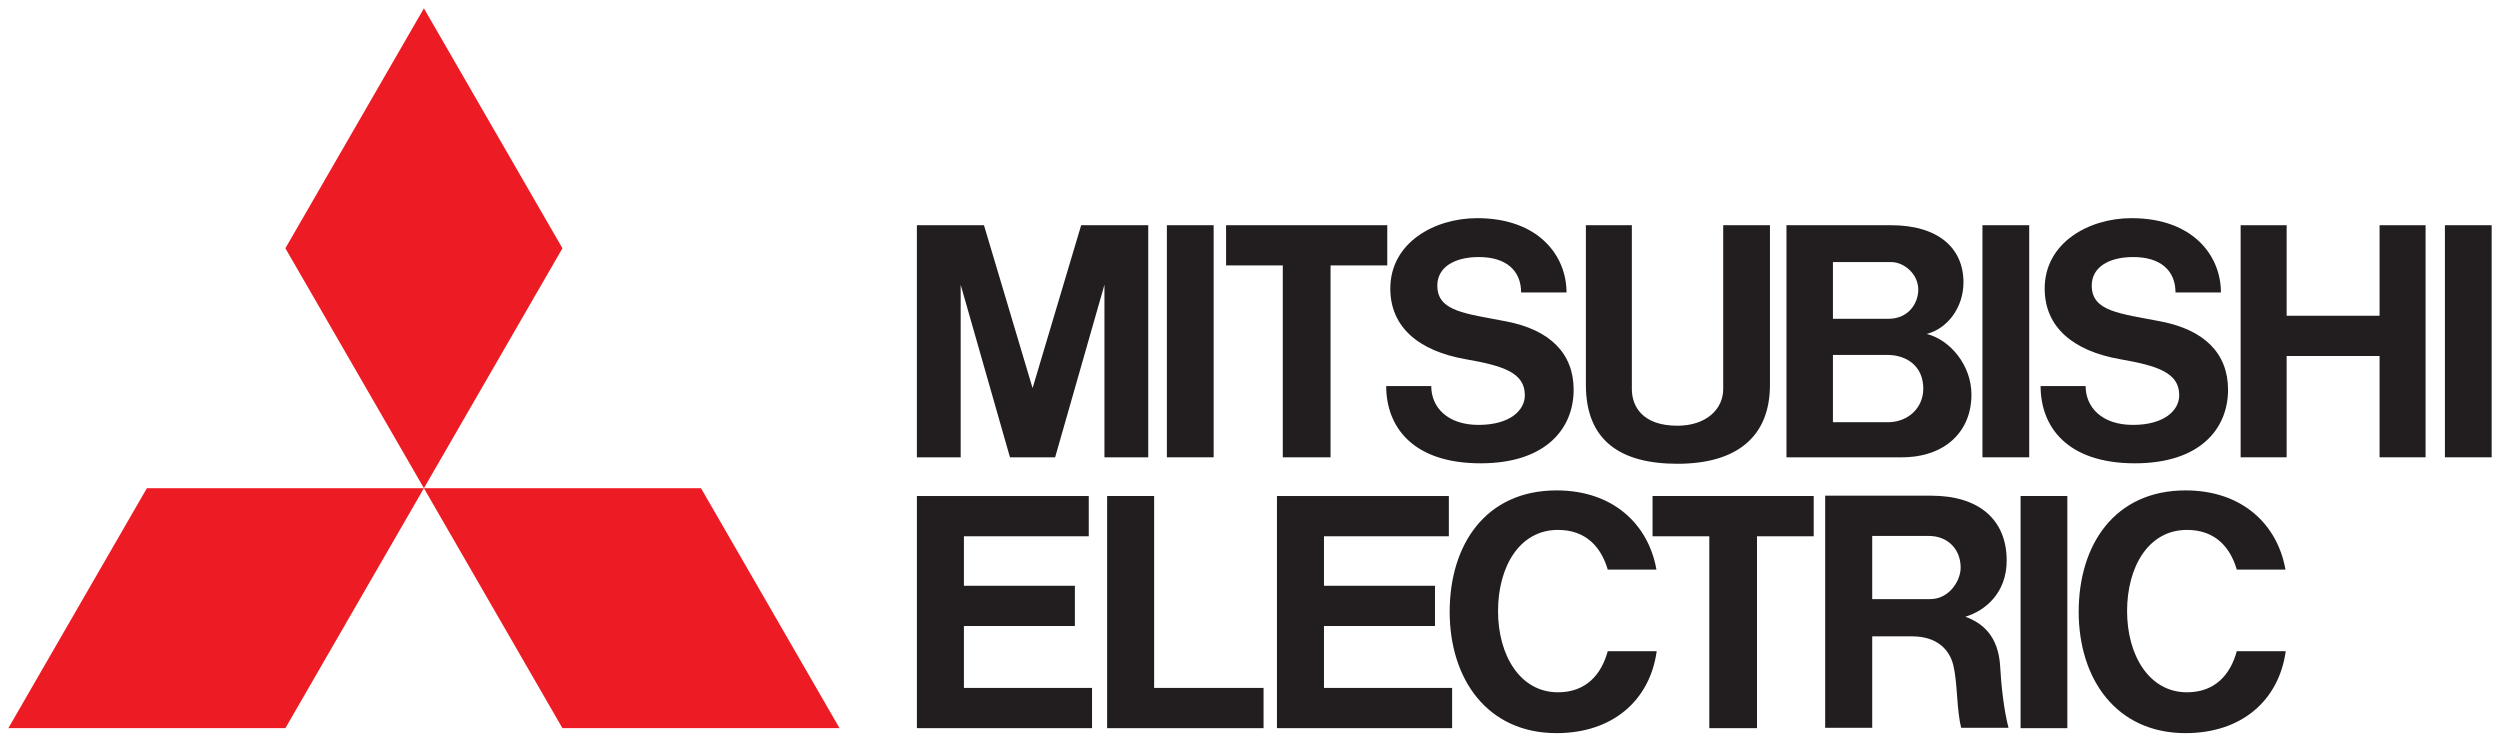
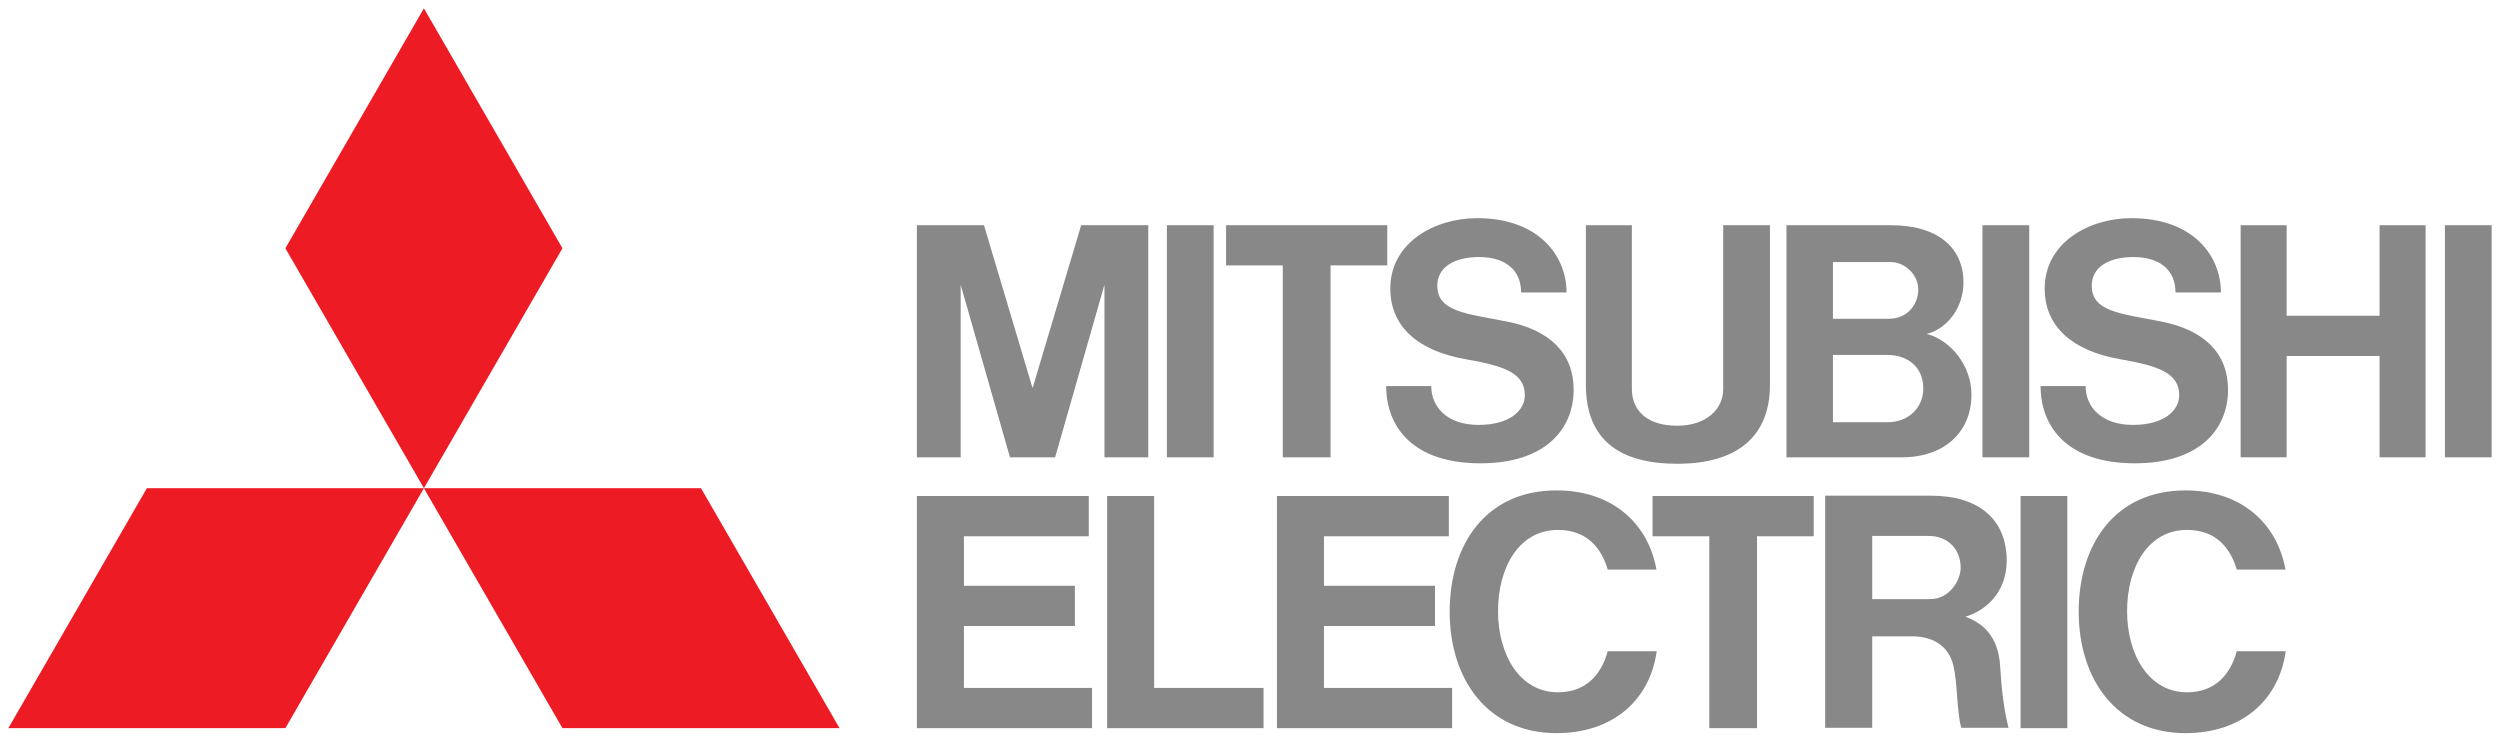
<svg xmlns="http://www.w3.org/2000/svg" version="1.1" id="svg4014" viewBox="0 0 300 88.976" height="88.976" width="300">
  <defs id="defs4016" />
  <g transform="translate(-530.4173,-633.0266)" id="layer1">
    <g transform="matrix(2.104924,0,0,-2.104924,564.6625,720.4059)" id="g3706">
      <path id="path3708" style="fill:#ed1b23;fill-opacity:1;fill-rule:nonzero;stroke:none" d="m 0,0 -15.794,0 7.898,13.679 15.794,0 L 0,0 Z" />
    </g>
    <g transform="matrix(2.104924,0,0,-2.104924,597.9096,720.4059)" id="g3710">
      <path id="path3712" style="fill:#ed1b23;fill-opacity:1;fill-rule:nonzero;stroke:none" d="M 0,0 15.797,0 7.9,13.679 -7.897,13.679 0,0 Z" />
    </g>
    <g transform="matrix(2.104924,0,0,-2.104924,597.9096,662.8198)" id="g3714">
      <path id="path3716" style="fill:#ed1b23;fill-opacity:1;fill-rule:nonzero;stroke:none" d="M 0,0 -7.897,13.679 -15.795,0 -7.897,-13.678 0,0 Z" />
    </g>
-     <g style="fill:#221e1f;fill-opacity:1" transform="matrix(2.104924,0,0,-2.104924,646.0873,708.1481)" id="g3718">
-       <path id="path3720" style="fill:#221e1f;fill-opacity:1;fill-rule:nonzero;stroke:none" d="m 0,0 6.326,0 0,2.294 -6.326,0 0,2.822 7.117,0 0,2.295 -7.117,0 -2.681,0 0,-2.295 0,-8.645 0,-2.294 2.681,0 7.304,0 0,2.294 L 0,-3.529 0,0 Z" />
+     <g style="fill:#888888;fill-opacity:1" transform="matrix(2.104924,0,0,-2.104924,646.0873,708.1481)" id="g3718">
+       <path id="path3720" style="fill:#888888;fill-opacity:1;fill-rule:nonzero;stroke:none" d="m 0,0 6.326,0 0,2.294 -6.326,0 0,2.822 7.117,0 0,2.295 -7.117,0 -2.681,0 0,-2.295 0,-8.645 0,-2.294 2.681,0 7.304,0 0,2.294 L 0,-3.529 0,0 Z" />
    </g>
-     <g style="fill:#221e1f;fill-opacity:1" transform="matrix(2.104924,0,0,-2.104924,645.6985,667.2002)" id="g3722">
-       <path id="path3724" style="fill:#221e1f;fill-opacity:1;fill-rule:nonzero;stroke:none" d="m 0,0 2.81,-9.836 0.112,0 2.353,0 0.11,0 2.811,9.836 0,-9.836 2.497,0 0,13.232 -1.362,0 -1.177,0 -1.285,0 -2.77,-9.288 -2.771,9.288 -1.285,0 -1.178,0 -1.362,0 0,-13.232 2.497,0 L 0,0 Z" />
+     <g style="fill:#888888;fill-opacity:1" transform="matrix(2.104924,0,0,-2.104924,645.6985,667.2002)" id="g3722">
+       <path id="path3724" style="fill:#888888;fill-opacity:1;fill-rule:nonzero;stroke:none" d="m 0,0 2.81,-9.836 0.112,0 2.353,0 0.11,0 2.811,9.836 0,-9.836 2.497,0 0,13.232 -1.362,0 -1.177,0 -1.285,0 -2.77,-9.288 -2.771,9.288 -1.285,0 -1.178,0 -1.362,0 0,-13.232 2.497,0 L 0,0 Z" />
    </g>
-     <path id="path3726" style="fill:#221e1f;fill-opacity:1;fill-rule:nonzero;stroke:none" d="m 773.923,660.052 -5.612,0 0,27.852 5.612,0 0,-27.852 z" />
-     <path id="path3728" style="fill:#221e1f;fill-opacity:1;fill-rule:nonzero;stroke:none" d="m 778.497,692.548 -5.61,0 0,27.859 5.61,0 0,-27.859 z" />
-     <path id="path3730" style="fill:#221e1f;fill-opacity:1;fill-rule:nonzero;stroke:none" d="m 829.417,660.052 -5.61,0 0,27.852 5.61,0 0,-27.852 z" />
-     <path id="path3732" style="fill:#221e1f;fill-opacity:1;fill-rule:nonzero;stroke:none" d="m 676.055,660.052 -5.612,0 0,27.852 5.612,0 0,-27.852 z" />
-     <g style="fill:#221e1f;fill-opacity:1" transform="matrix(2.104924,0,0,-2.104924,815.9665,670.9171)" id="g3734">
-       <path id="path3736" style="fill:#221e1f;fill-opacity:1;fill-rule:nonzero;stroke:none" d="m 0,0 -5.298,0 0,5.161 -2.623,0 0,-13.231 2.623,0 0,5.776 5.298,0 0,-5.776 2.623,0 0,13.231 L 0,5.161 0,0 Z" />
+     <path id="path3726" style="fill:#888888;fill-opacity:1;fill-rule:nonzero;stroke:none" d="m 773.923,660.052 -5.612,0 0,27.852 5.612,0 0,-27.852 z" />
+     <path id="path3728" style="fill:#888888;fill-opacity:1;fill-rule:nonzero;stroke:none" d="m 778.497,692.548 -5.61,0 0,27.859 5.61,0 0,-27.859 z" />
+     <path id="path3730" style="fill:#888888;fill-opacity:1;fill-rule:nonzero;stroke:none" d="m 829.417,660.052 -5.61,0 0,27.852 5.61,0 0,-27.852 z" />
+     <path id="path3732" style="fill:#888888;fill-opacity:1;fill-rule:nonzero;stroke:none" d="m 676.055,660.052 -5.612,0 0,27.852 5.612,0 0,-27.852 z" />
+     <g style="fill:#888888;fill-opacity:1" transform="matrix(2.104924,0,0,-2.104924,815.9665,670.9171)" id="g3734">
+       <path id="path3736" style="fill:#888888;fill-opacity:1;fill-rule:nonzero;stroke:none" d="m 0,0 -5.298,0 0,5.161 -2.623,0 0,-13.231 2.623,0 0,5.776 5.298,0 0,-5.776 2.623,0 0,13.231 L 0,5.161 0,0 Z" />
    </g>
-     <g style="fill:#221e1f;fill-opacity:1" transform="matrix(2.104924,0,0,-2.104924,684.3523,687.9047)" id="g3738">
-       <path id="path3740" style="fill:#221e1f;fill-opacity:1;fill-rule:nonzero;stroke:none" d="m 0,0 2.723,0 0,10.94 3.233,0 0,2.292 -3.233,0 -2.723,0 -3.233,0 0,-2.292 L 0,10.94 0,0 Z" />
+     <g style="fill:#888888;fill-opacity:1" transform="matrix(2.104924,0,0,-2.104924,684.3523,687.9047)" id="g3738">
+       <path id="path3740" style="fill:#888888;fill-opacity:1;fill-rule:nonzero;stroke:none" d="m 0,0 2.723,0 0,10.94 3.233,0 0,2.292 -3.233,0 -2.723,0 -3.233,0 0,-2.292 L 0,10.94 0,0 Z" />
    </g>
-     <g style="fill:#221e1f;fill-opacity:1" transform="matrix(2.104924,0,0,-2.104924,735.5329,720.4059)" id="g3742">
-       <path id="path3744" style="fill:#221e1f;fill-opacity:1;fill-rule:nonzero;stroke:none" d="m 0,0 2.719,0 0,10.939 3.234,0 0,2.296 -3.234,0 -2.719,0 -3.235,0 0,-2.296 3.235,0 L 0,0 Z" />
+     <g style="fill:#888888;fill-opacity:1" transform="matrix(2.104924,0,0,-2.104924,735.5329,720.4059)" id="g3742">
+       <path id="path3744" style="fill:#888888;fill-opacity:1;fill-rule:nonzero;stroke:none" d="m 0,0 2.719,0 0,10.939 3.234,0 0,2.296 -3.234,0 -2.719,0 -3.235,0 0,-2.296 3.235,0 L 0,0 Z" />
    </g>
-     <g style="fill:#221e1f;fill-opacity:1" transform="matrix(2.104924,0,0,-2.104924,731.6998,688.6799)" id="g3746">
-       <path id="path3748" style="fill:#221e1f;fill-opacity:1;fill-rule:nonzero;stroke:none" d="m 0,0 c 3.395,0 5.279,1.545 5.279,4.499 l 0,9.101 -2.665,0 0,-9.342 C 2.614,3.121 1.656,2.17 0,2.17 c -2.004,0 -2.594,1.122 -2.594,2.088 l 0,9.342 -2.621,0 0,-9.101 C -5.215,1.319 -3.241,0 0,0" />
+     <g style="fill:#888888;fill-opacity:1" transform="matrix(2.104924,0,0,-2.104924,731.6998,688.6799)" id="g3746">
+       <path id="path3748" style="fill:#888888;fill-opacity:1;fill-rule:nonzero;stroke:none" d="m 0,0 c 3.395,0 5.279,1.545 5.279,4.499 l 0,9.101 -2.665,0 0,-9.342 C 2.614,3.121 1.656,2.17 0,2.17 c -2.004,0 -2.594,1.122 -2.594,2.088 l 0,9.342 -2.621,0 0,-9.101 C -5.215,1.319 -3.241,0 0,0" />
    </g>
-     <g style="fill:#221e1f;fill-opacity:1" transform="matrix(2.104924,0,0,-2.104924,689.294,708.1481)" id="g3750">
-       <path id="path3752" style="fill:#221e1f;fill-opacity:1;fill-rule:nonzero;stroke:none" d="m 0,0 6.329,0 0,2.294 -6.329,0 0,2.822 7.119,0 0,2.295 -7.119,0 -2.68,0 0,-2.295 0,-8.645 0,-2.294 2.68,0 7.305,0 0,2.294 L 0,-3.529 0,0 Z" />
+     <g style="fill:#888888;fill-opacity:1" transform="matrix(2.104924,0,0,-2.104924,689.294,708.1481)" id="g3750">
+       <path id="path3752" style="fill:#888888;fill-opacity:1;fill-rule:nonzero;stroke:none" d="m 0,0 6.329,0 0,2.294 -6.329,0 0,2.822 7.119,0 0,2.295 -7.119,0 -2.68,0 0,-2.295 0,-8.645 0,-2.294 2.68,0 7.305,0 0,2.294 L 0,-3.529 0,0 Z" />
    </g>
-     <g style="fill:#221e1f;fill-opacity:1" transform="matrix(2.104924,0,0,-2.104924,757.3639,664.476)" id="g3754">
-       <path id="path3756" style="fill:#221e1f;fill-opacity:1;fill-rule:nonzero;stroke:none" d="m 0,0 c 0.728,0 1.542,-0.677 1.542,-1.567 0,-0.793 -0.569,-1.666 -1.691,-1.666 l -3.174,0 0,3.233 L 0,0 Z m -0.197,-9.13 -3.126,0 0,3.837 3.095,0 c 1.114,0 2.056,-0.64 2.056,-1.923 0,-1.086 -0.855,-1.914 -2.025,-1.914 m -3.023,-2 3.82,0 c 2.489,0 3.974,1.489 3.974,3.572 0,1.684 -1.222,3.129 -2.552,3.461 1.163,0.296 2.097,1.483 2.097,2.944 0,1.951 -1.442,3.254 -4.124,3.254 l -3.215,0 -2.739,0 -0.013,0 0,-13.231 0.013,0 2.739,0 z" />
+     <g style="fill:#888888;fill-opacity:1" transform="matrix(2.104924,0,0,-2.104924,757.3639,664.476)" id="g3754">
+       <path id="path3756" style="fill:#888888;fill-opacity:1;fill-rule:nonzero;stroke:none" d="m 0,0 c 0.728,0 1.542,-0.677 1.542,-1.567 0,-0.793 -0.569,-1.666 -1.691,-1.666 l -3.174,0 0,3.233 L 0,0 Z m -0.197,-9.13 -3.126,0 0,3.837 3.095,0 c 1.114,0 2.056,-0.64 2.056,-1.923 0,-1.086 -0.855,-1.914 -2.025,-1.914 m -3.023,-2 3.82,0 c 2.489,0 3.974,1.489 3.974,3.572 0,1.684 -1.222,3.129 -2.552,3.461 1.163,0.296 2.097,1.483 2.097,2.944 0,1.951 -1.442,3.254 -4.124,3.254 l -3.215,0 -2.739,0 -0.013,0 0,-13.231 0.013,0 2.739,0 z" />
    </g>
-     <g style="fill:#221e1f;fill-opacity:1" transform="matrix(2.104924,0,0,-2.104924,755.0834,704.9196)" id="g3758">
-       <path id="path3760" style="fill:#221e1f;fill-opacity:1;fill-rule:nonzero;stroke:none" d="m 0,0 0,3.601 3.227,0 C 4.316,3.601 5.042,2.837 5.042,1.792 5.042,1.057 4.397,0 3.306,0 L 0,0 Z m 5.312,-1.004 c 1.135,0.342 2.354,1.36 2.354,3.197 0,2.353 -1.594,3.703 -4.306,3.703 l -3.36,0 -2.655,0 -0.027,0 0,-13.234 2.682,0 0,5.215 2.275,0 c 1.377,0 2.125,-0.714 2.351,-1.657 0.247,-1.04 0.184,-2.59 0.45,-3.558 l 2.694,0 c -0.262,1.013 -0.416,2.391 -0.474,3.479 -0.097,1.791 -1.039,2.505 -1.984,2.855" />
+     <g style="fill:#888888;fill-opacity:1" transform="matrix(2.104924,0,0,-2.104924,755.0834,704.9196)" id="g3758">
+       <path id="path3760" style="fill:#888888;fill-opacity:1;fill-rule:nonzero;stroke:none" d="m 0,0 0,3.601 3.227,0 C 4.316,3.601 5.042,2.837 5.042,1.792 5.042,1.057 4.397,0 3.306,0 L 0,0 Z m 5.312,-1.004 c 1.135,0.342 2.354,1.36 2.354,3.197 0,2.353 -1.594,3.703 -4.306,3.703 l -3.36,0 -2.655,0 -0.027,0 0,-13.234 2.682,0 0,5.215 2.275,0 c 1.377,0 2.125,-0.714 2.351,-1.657 0.247,-1.04 0.184,-2.59 0.45,-3.558 l 2.694,0 c -0.262,1.013 -0.416,2.391 -0.474,3.479 -0.097,1.791 -1.039,2.505 -1.984,2.855" />
    </g>
-     <g style="fill:#221e1f;fill-opacity:1" transform="matrix(2.104924,0,0,-2.104924,668.9133,692.5481)" id="g3762">
-       <path id="path3764" style="fill:#221e1f;fill-opacity:1;fill-rule:nonzero;stroke:none" d="m 0,0 -2.68,0 0,-10.94 0,-2.295 2.68,0 6.238,0 0,2.295 L 0,-10.94 0,0 Z" />
+     <g style="fill:#888888;fill-opacity:1" transform="matrix(2.104924,0,0,-2.104924,668.9133,692.5481)" id="g3762">
+       <path id="path3764" style="fill:#888888;fill-opacity:1;fill-rule:nonzero;stroke:none" d="m 0,0 -2.68,0 0,-10.94 0,-2.295 2.68,0 6.238,0 0,2.295 L 0,-10.94 0,0 Z" />
    </g>
-     <g style="fill:#221e1f;fill-opacity:1" transform="matrix(2.104924,0,0,-2.104924,706.3071,676.1335)" id="g3766">
-       <path id="path3768" style="fill:#221e1f;fill-opacity:1;fill-rule:nonzero;stroke:none" d="m 0,0 c 2.148,-0.375 3.369,-0.771 3.369,-2.053 0,-0.868 -0.86,-1.691 -2.641,-1.691 -1.782,0 -2.695,1.013 -2.695,2.215 l -2.569,0 c 0,-2.301 1.491,-4.405 5.38,-4.405 3.702,0 5.307,1.959 5.307,4.196 0,2.085 -1.367,3.408 -3.812,3.888 -2.348,0.461 -3.96,0.561 -3.96,2.049 0,1.022 0.935,1.626 2.371,1.626 1.529,0 2.406,-0.751 2.406,-2.02 l 2.589,0 c 0,2.088 -1.582,4.237 -5.101,4.237 -2.427,0 -4.945,-1.398 -4.945,-4.013 C -4.301,1.831 -2.687,0.47 0,0" />
+     <g style="fill:#888888;fill-opacity:1" transform="matrix(2.104924,0,0,-2.104924,706.3071,676.1335)" id="g3766">
+       <path id="path3768" style="fill:#888888;fill-opacity:1;fill-rule:nonzero;stroke:none" d="m 0,0 c 2.148,-0.375 3.369,-0.771 3.369,-2.053 0,-0.868 -0.86,-1.691 -2.641,-1.691 -1.782,0 -2.695,1.013 -2.695,2.215 l -2.569,0 c 0,-2.301 1.491,-4.405 5.38,-4.405 3.702,0 5.307,1.959 5.307,4.196 0,2.085 -1.367,3.408 -3.812,3.888 -2.348,0.461 -3.96,0.561 -3.96,2.049 0,1.022 0.935,1.626 2.371,1.626 1.529,0 2.406,-0.751 2.406,-2.02 l 2.589,0 c 0,2.088 -1.582,4.237 -5.101,4.237 -2.427,0 -4.945,-1.398 -4.945,-4.013 C -4.301,1.831 -2.687,0.47 0,0" />
    </g>
-     <g style="fill:#221e1f;fill-opacity:1" transform="matrix(2.104924,0,0,-2.104924,784.8388,676.1335)" id="g3770">
-       <path id="path3772" style="fill:#221e1f;fill-opacity:1;fill-rule:nonzero;stroke:none" d="m 0,0 c 2.146,-0.375 3.366,-0.771 3.366,-2.053 0,-0.868 -0.857,-1.691 -2.639,-1.691 -1.781,0 -2.697,1.013 -2.697,2.215 l -2.567,0 c 0,-2.301 1.49,-4.405 5.378,-4.405 3.702,0 5.308,1.959 5.308,4.196 0,2.085 -1.366,3.408 -3.81,3.888 -2.35,0.461 -3.96,0.561 -3.96,2.049 0,1.022 0.933,1.626 2.371,1.626 1.525,0 2.404,-0.751 2.404,-2.02 l 2.59,0 c 0,2.088 -1.583,4.237 -5.101,4.237 -2.429,0 -4.947,-1.398 -4.947,-4.013 C -4.304,1.831 -2.687,0.47 0,0" />
+     <g style="fill:#888888;fill-opacity:1" transform="matrix(2.104924,0,0,-2.104924,784.8388,676.1335)" id="g3770">
+       <path id="path3772" style="fill:#888888;fill-opacity:1;fill-rule:nonzero;stroke:none" d="m 0,0 c 2.146,-0.375 3.366,-0.771 3.366,-2.053 0,-0.868 -0.857,-1.691 -2.639,-1.691 -1.781,0 -2.697,1.013 -2.697,2.215 l -2.567,0 c 0,-2.301 1.49,-4.405 5.378,-4.405 3.702,0 5.308,1.959 5.308,4.196 0,2.085 -1.366,3.408 -3.81,3.888 -2.35,0.461 -3.96,0.561 -3.96,2.049 0,1.022 0.933,1.626 2.371,1.626 1.525,0 2.404,-0.751 2.404,-2.02 l 2.59,0 c 0,2.088 -1.583,4.237 -5.101,4.237 -2.429,0 -4.947,-1.398 -4.947,-4.013 C -4.304,1.831 -2.687,0.47 0,0" />
    </g>
-     <g style="fill:#221e1f;fill-opacity:1" transform="matrix(2.104924,0,0,-2.104924,717.3676,716.1022)" id="g3774">
-       <path id="path3776" style="fill:#221e1f;fill-opacity:1;fill-rule:nonzero;stroke:none" d="m 0,0 c -2.156,0 -3.414,2.112 -3.414,4.627 0,2.516 1.214,4.631 3.414,4.631 1.636,0 2.476,-1.019 2.84,-2.263 l 2.776,0 c -0.455,2.59 -2.481,4.515 -5.692,4.515 -4.048,0 -6.095,-3.098 -6.095,-6.92 0,-3.822 2.131,-6.918 6.095,-6.918 3.173,0 5.315,1.844 5.708,4.671 l -2.792,0 C 2.476,1.013 1.607,0 0,0" />
+     <g style="fill:#888888;fill-opacity:1" transform="matrix(2.104924,0,0,-2.104924,717.3676,716.1022)" id="g3774">
+       <path id="path3776" style="fill:#888888;fill-opacity:1;fill-rule:nonzero;stroke:none" d="m 0,0 c -2.156,0 -3.414,2.112 -3.414,4.627 0,2.516 1.214,4.631 3.414,4.631 1.636,0 2.476,-1.019 2.84,-2.263 l 2.776,0 c -0.455,2.59 -2.481,4.515 -5.692,4.515 -4.048,0 -6.095,-3.098 -6.095,-6.92 0,-3.822 2.131,-6.918 6.095,-6.918 3.173,0 5.315,1.844 5.708,4.671 l -2.792,0 C 2.476,1.013 1.607,0 0,0" />
    </g>
-     <g style="fill:#221e1f;fill-opacity:1" transform="matrix(2.104924,0,0,-2.104924,792.8519,716.1022)" id="g3778">
-       <path id="path3780" style="fill:#221e1f;fill-opacity:1;fill-rule:nonzero;stroke:none" d="m 0,0 c -2.155,0 -3.413,2.112 -3.413,4.627 0,2.516 1.212,4.631 3.413,4.631 1.638,0 2.478,-1.019 2.84,-2.263 l 2.776,0 c -0.456,2.59 -2.481,4.515 -5.693,4.515 -4.049,0 -6.095,-3.098 -6.095,-6.92 0,-3.822 2.131,-6.918 6.095,-6.918 3.174,0 5.315,1.844 5.709,4.671 l -2.792,0 C 2.478,1.013 1.605,0 0,0" />
+     <g style="fill:#888888;fill-opacity:1" transform="matrix(2.104924,0,0,-2.104924,792.8519,716.1022)" id="g3778">
+       <path id="path3780" style="fill:#888888;fill-opacity:1;fill-rule:nonzero;stroke:none" d="m 0,0 c -2.155,0 -3.413,2.112 -3.413,4.627 0,2.516 1.212,4.631 3.413,4.631 1.638,0 2.478,-1.019 2.84,-2.263 l 2.776,0 c -0.456,2.59 -2.481,4.515 -5.693,4.515 -4.049,0 -6.095,-3.098 -6.095,-6.92 0,-3.822 2.131,-6.918 6.095,-6.918 3.174,0 5.315,1.844 5.709,4.671 l -2.792,0 C 2.478,1.013 1.605,0 0,0" />
    </g>
  </g>
</svg>
